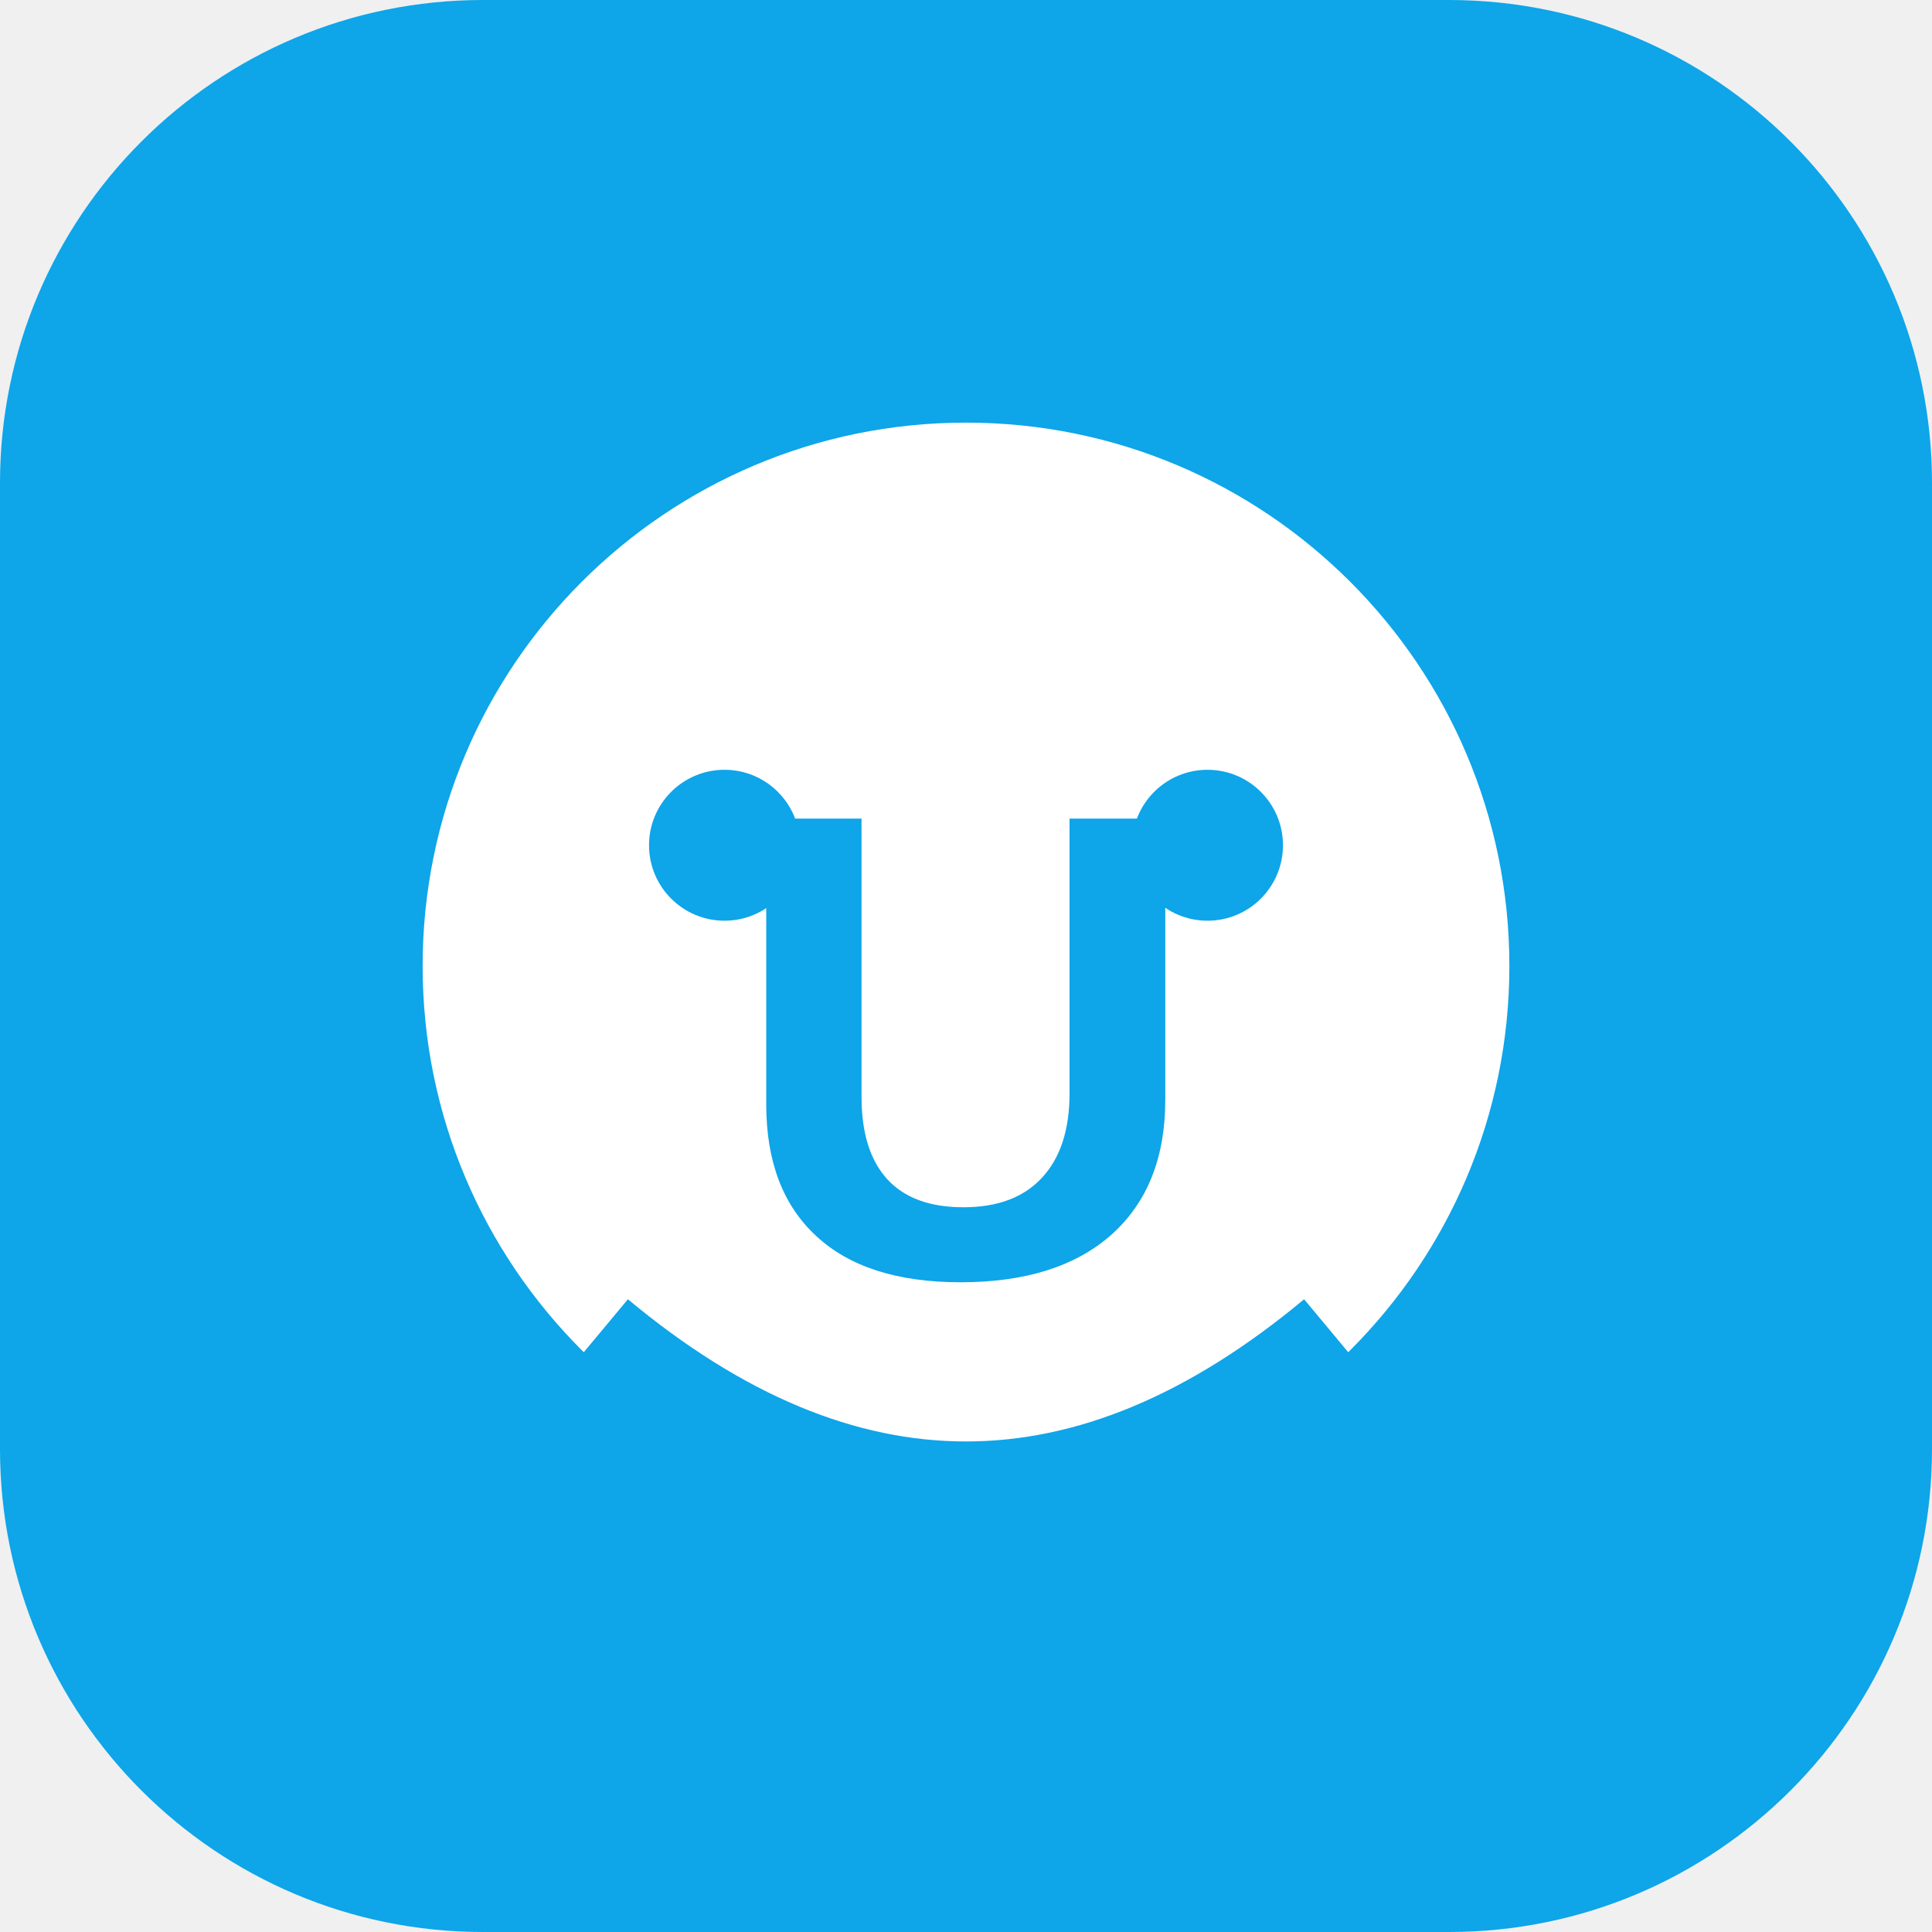
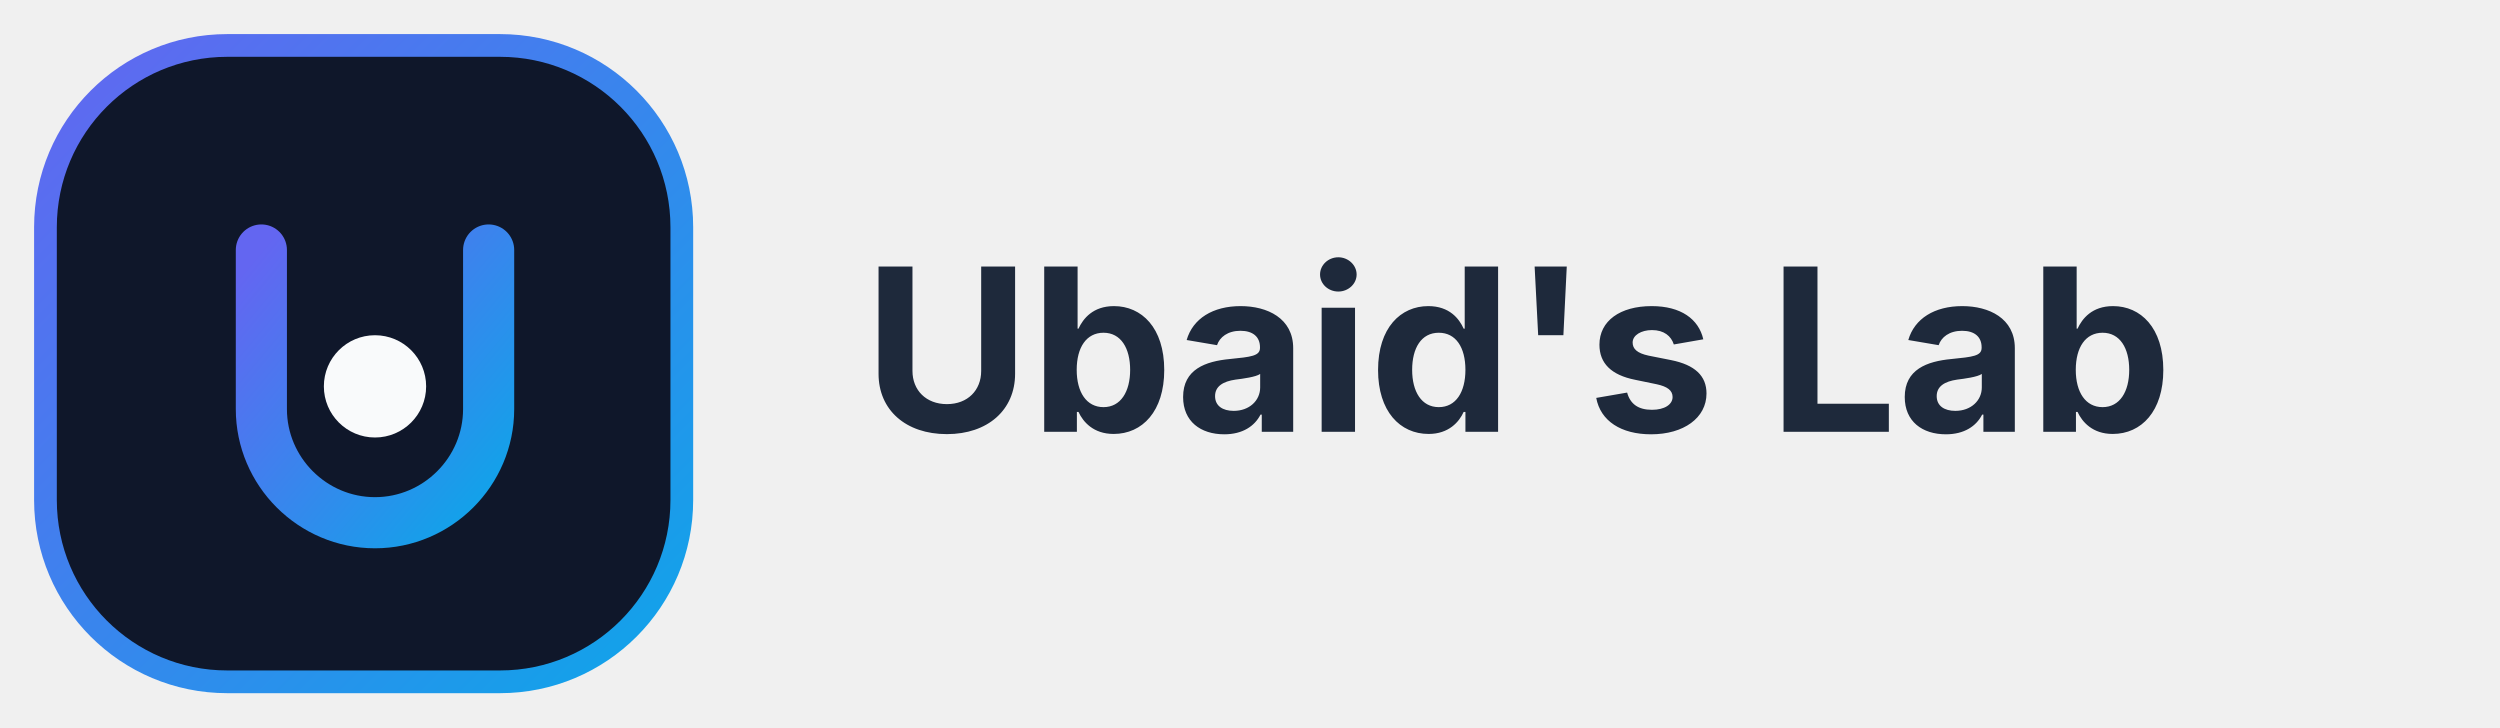
- <svg xmlns="http://www.w3.org/2000/svg" width="64" height="64" viewBox="0 0 64 64" fill="none">
-   <rect width="64" height="64" rx="16" fill="#0ea5e9" />
-   <g>
-     <circle cx="32" cy="32" r="18" fill="#fff" />
-     <text x="50%" y="54%" text-anchor="middle" fill="#0ea5e9" font-size="22" font-family="Arial, Helvetica, sans-serif" dy=".35em" font-weight="bold">U</text>
+ <svg xmlns="http://www.w3.org/2000/svg" width="220" height="64" viewBox="0 0 220 64" fill="none">
+   <defs>
+     <linearGradient id="neonGlow" x1="0%" y1="0%" x2="100%" y2="100%">
+       <stop offset="0%" stop-color="#6366f1" />
+       <stop offset="100%" stop-color="#0ea5e9" />
+     </linearGradient>
+     <style>
+       .logo-text {
+         fill: #1e293b;
+         font-family: system-ui, -apple-system, sans-serif;
+         font-size: 20px;
+         font-weight: 700;
+       }
+       @media (prefers-color-scheme: dark) {
+         .logo-text {
+           fill: #f8fafc;
+         }
+       }
+     </style>
+   </defs>
+   <g transform="translate(4, 4)">
+     <rect width="56" height="56" rx="16" fill="#0f172a" stroke="url(#neonGlow)" stroke-width="2" />
+     <path d="M19 18 V32 C19 37.5 23.5 42 29 42 C34.5 42 39 37.5 39 32 V18" stroke="url(#neonGlow)" stroke-width="4.5" stroke-linecap="round" stroke-linejoin="round" />
+     <circle cx="29" cy="30" r="4.5" fill="#f9fafb" />
  </g>
-   <g>
-     <path d="M20 44 Q32 54 44 44" stroke="#0ea5e9" stroke-width="2.5" fill="none" />
-     <circle cx="24" cy="28" r="2.5" fill="#0ea5e9" />
-     <circle cx="40" cy="28" r="2.5" fill="#0ea5e9" />
-   </g>
+   <text x="76" y="38" class="logo-text">Ubaid's Lab</text>
</svg>
